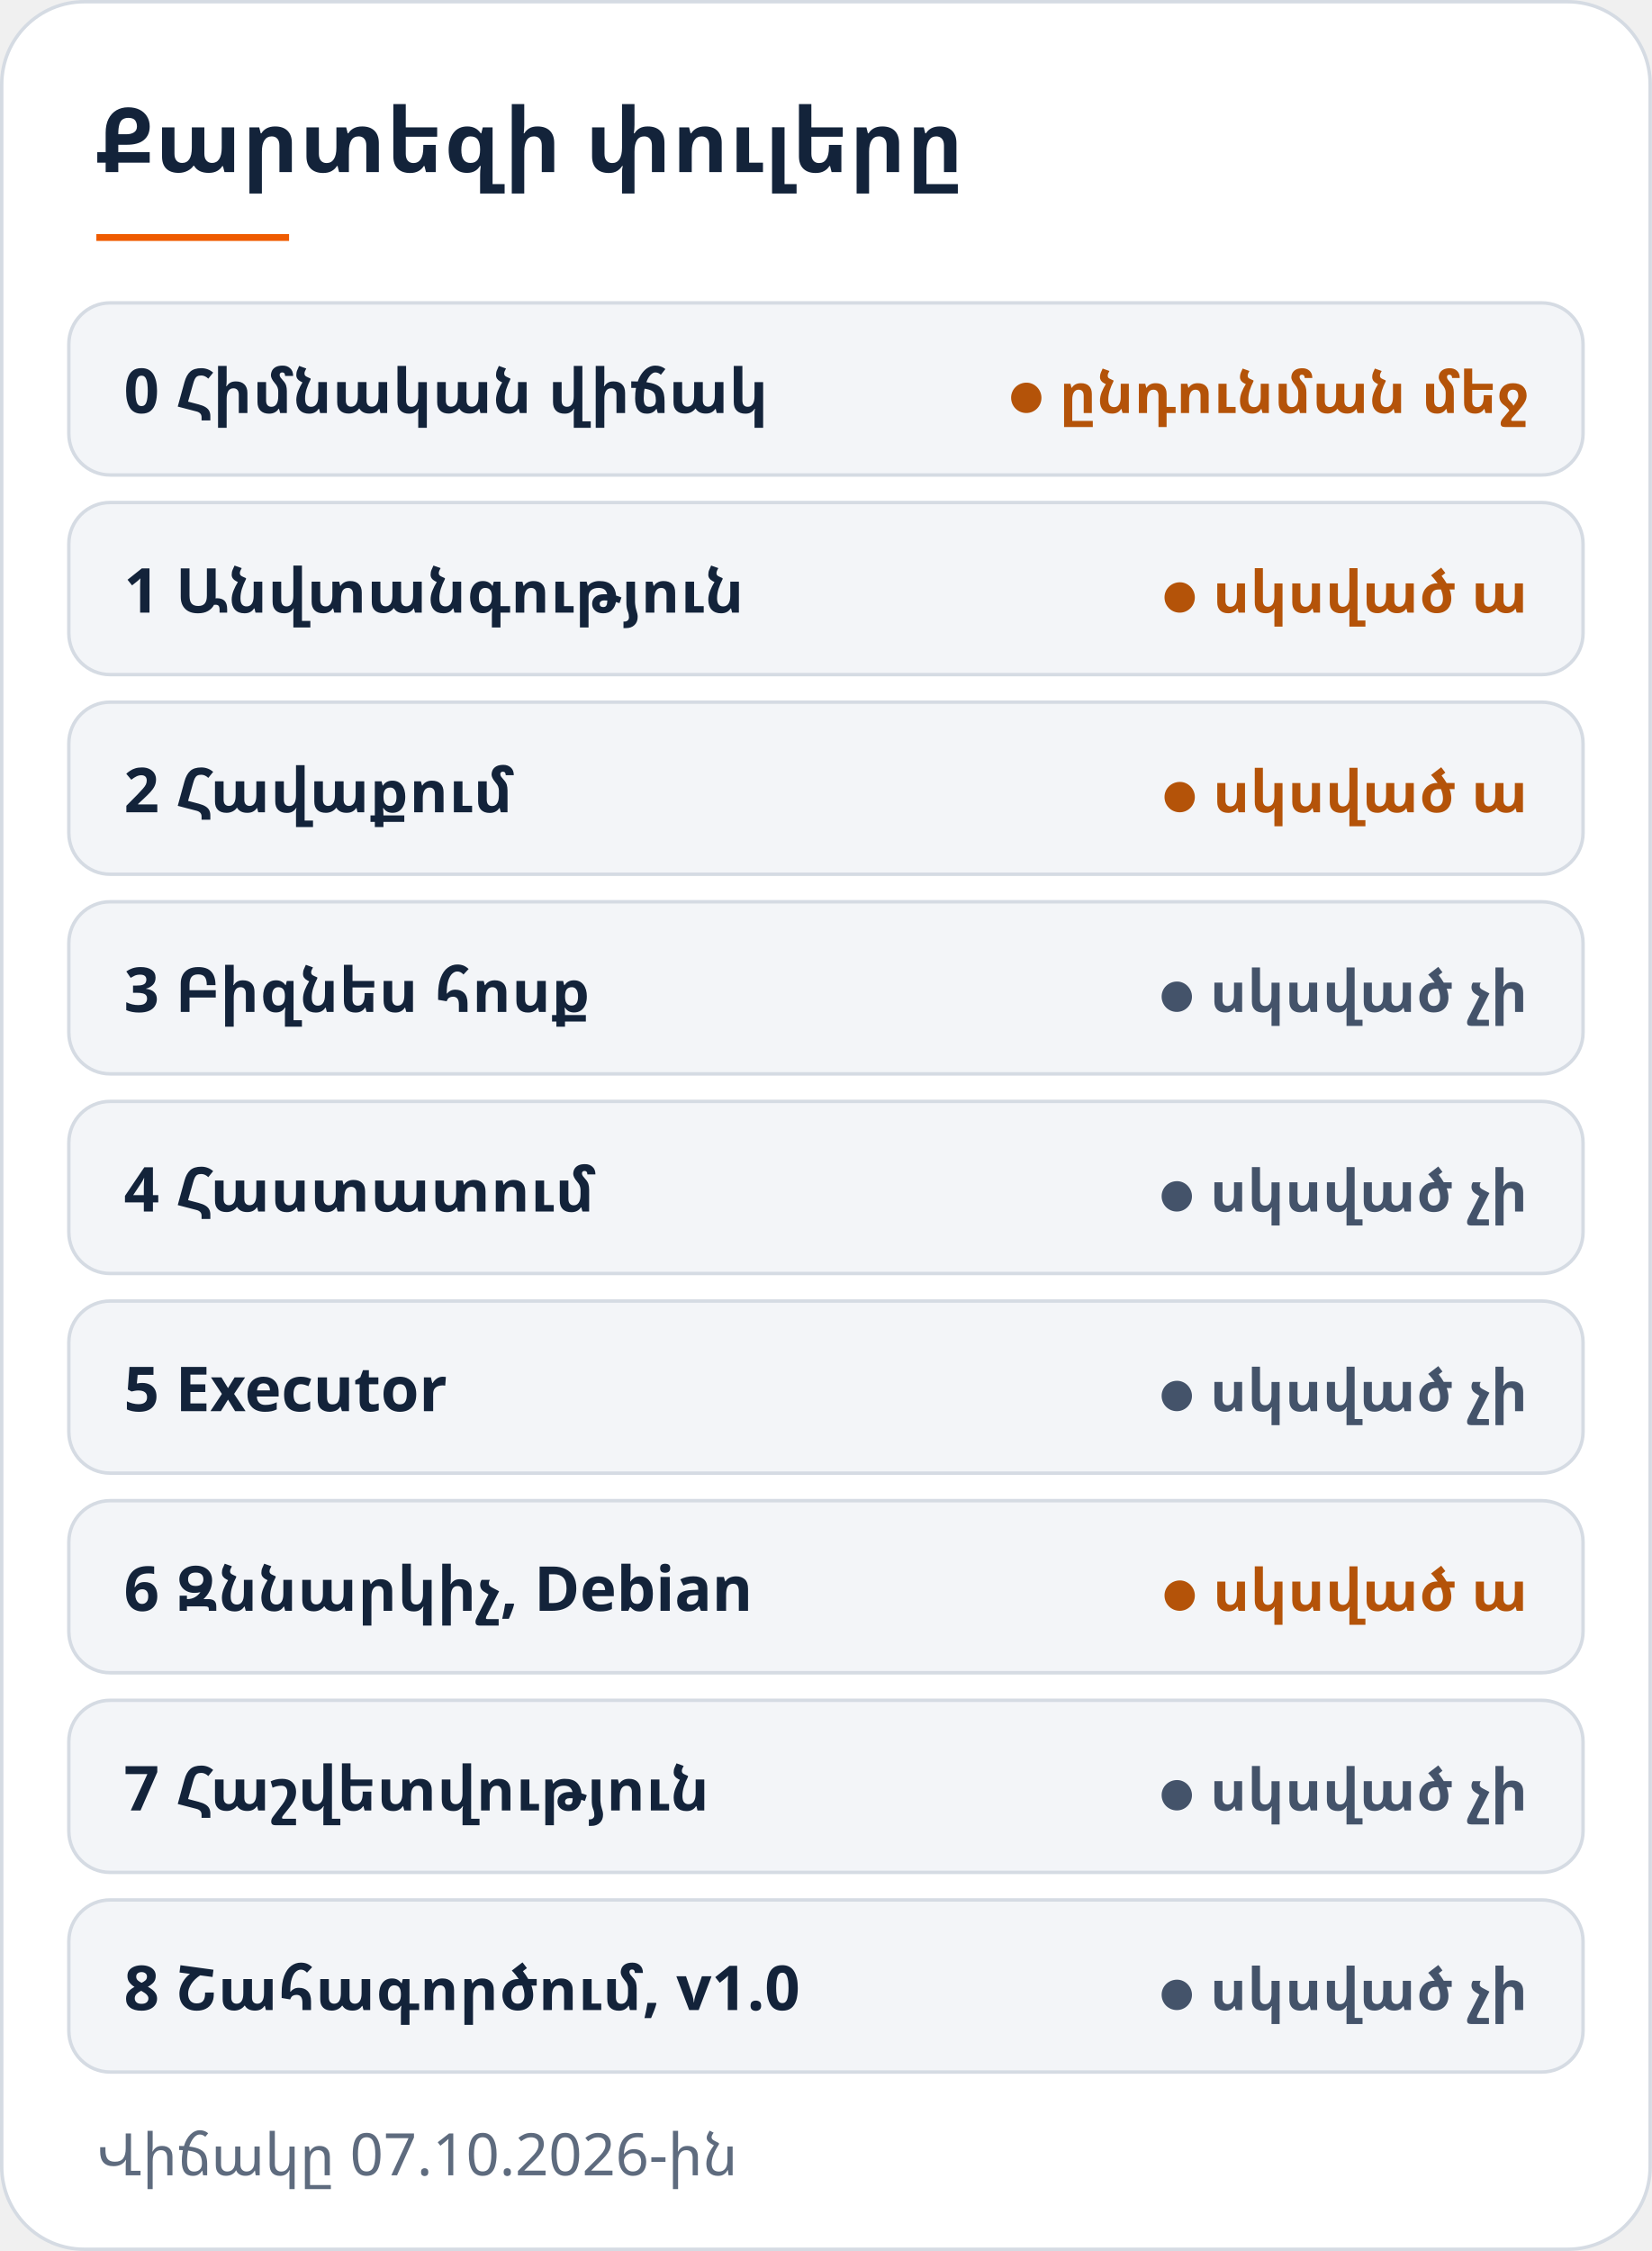
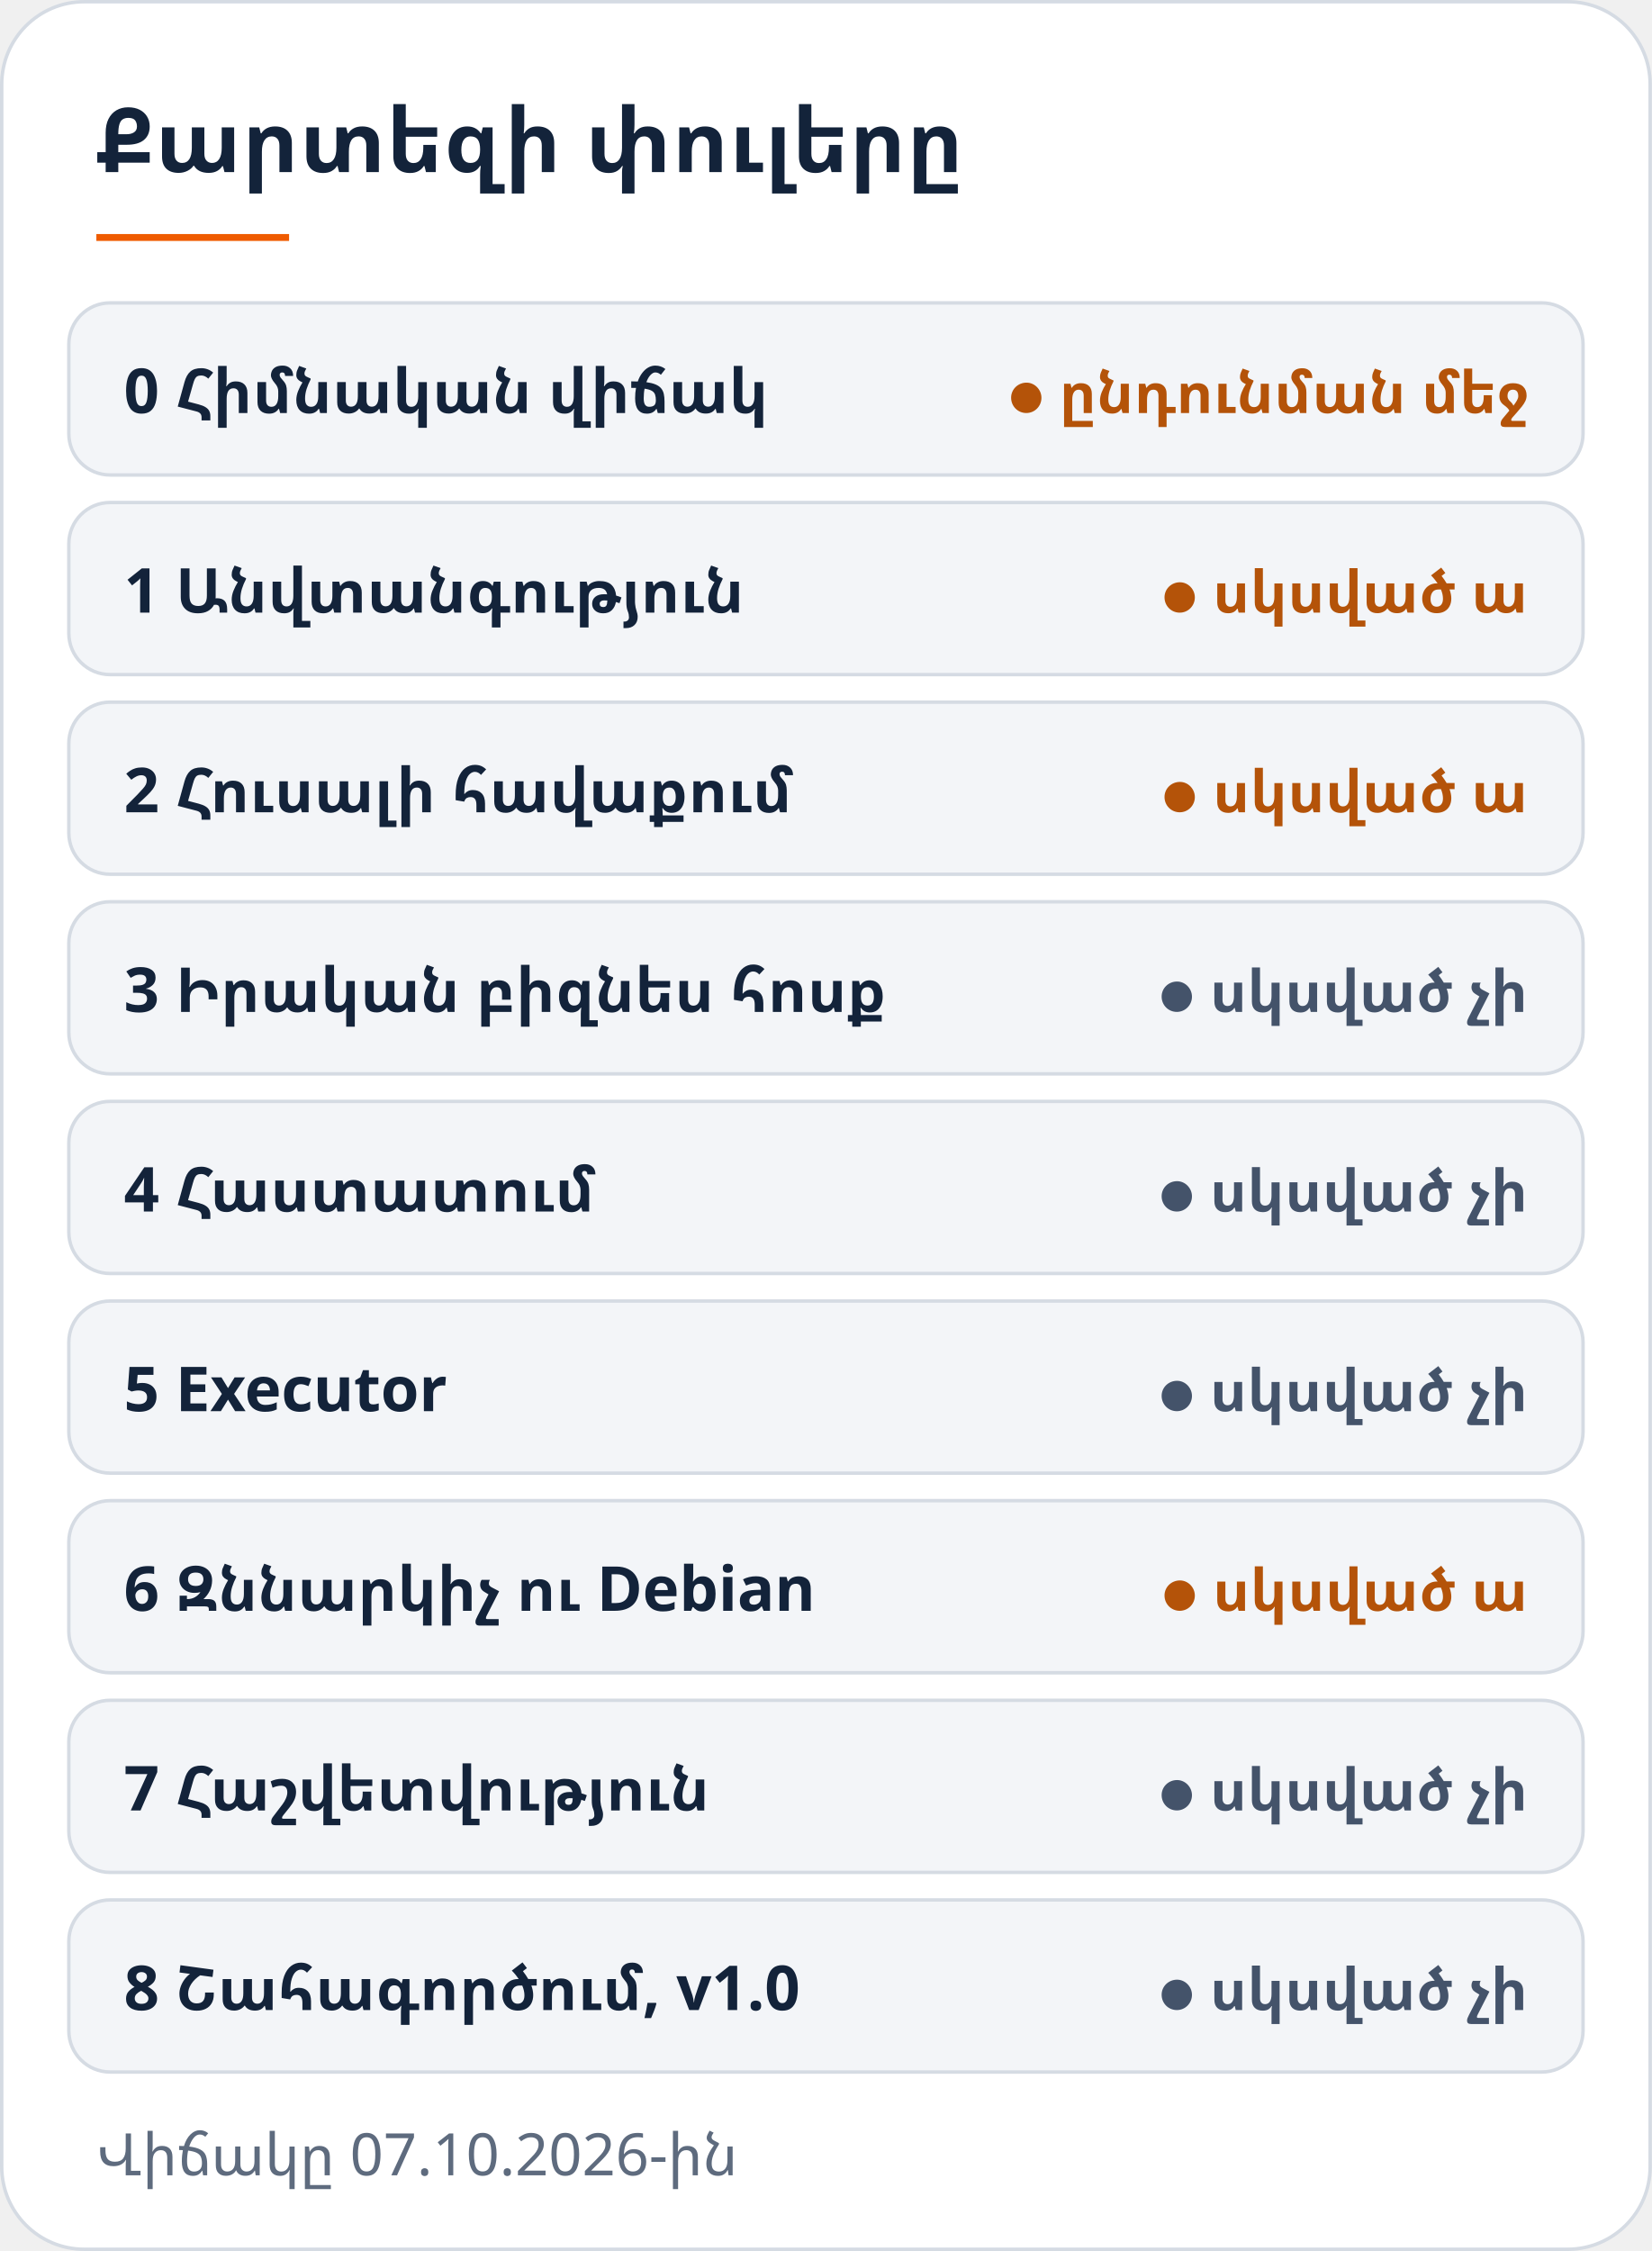
- <svg xmlns="http://www.w3.org/2000/svg" viewBox="0 0 480 654" width="480" height="654" role="img" aria-label="Քարտեզի փուլերը. 0-րդը ընդունման մեջ ա. 1, 2 ու 6-ը սկսված են. 3, 4, 5, 7 ու 8-ը սկսված չեն">
+ <svg xmlns="http://www.w3.org/2000/svg" viewBox="0 0 480 654" width="480" height="654" role="img" aria-label="Քարտեզի փուլերը. 0-րդը ընդունման մեջ ա. 1, 2 ու 6-ը սկսված են. 3, 4, 5, 7 ու 8-ը սկսված չեն։ Մանրամասները՝ ներքևի ցանկում։">
  <rect x="0.5" y="0.5" width="479.0" height="653.0" rx="24" fill="#FFFFFF" stroke="#D5DBE3" stroke-width="1" />
  <text x="28.0" y="50.0" font-family="-apple-system,BlinkMacSystemFont,'Segoe UI','Noto Sans','Noto Sans Armenian',Helvetica,Arial,sans-serif" font-size="26" font-weight="700" fill="#13233A" text-anchor="start">Քարտեզի փուլերը</text>
  <rect x="28" y="68" width="56" height="2" fill="#EF5B00" />
  <rect x="20.0" y="88.0" width="440.0" height="50.0" rx="12" fill="#F3F5F8" stroke="#D5DBE3" stroke-width="1" />
-   <text x="36.0" y="120.0" font-family="-apple-system,BlinkMacSystemFont,'Segoe UI','Noto Sans','Noto Sans Armenian',Helvetica,Arial,sans-serif" font-size="18" font-weight="600" fill="#13233A" text-anchor="start">0  Հիմնական վիճակ</text>
+   <text x="36.0" y="120.0" font-family="-apple-system,BlinkMacSystemFont,'Segoe UI','Noto Sans','Noto Sans Armenian',Helvetica,Arial,sans-serif" font-size="18" font-weight="600" fill="#13233A" text-anchor="start">0 Հիմնական վիճակ</text>
  <text x="444.0" y="120.0" font-family="-apple-system,BlinkMacSystemFont,'Segoe UI','Noto Sans','Noto Sans Armenian',Helvetica,Arial,sans-serif" font-size="17" font-weight="600" fill="#B45309" text-anchor="end">● ընդունման մեջ</text>
  <rect x="20.0" y="146.0" width="440.0" height="50.0" rx="12" fill="#F3F5F8" stroke="#D5DBE3" stroke-width="1" />
-   <text x="36.0" y="178.0" font-family="-apple-system,BlinkMacSystemFont,'Segoe UI','Noto Sans','Noto Sans Armenian',Helvetica,Arial,sans-serif" font-size="18" font-weight="600" fill="#13233A" text-anchor="start">1  Անվտանգություն</text>
+   <text x="36.0" y="178.0" font-family="-apple-system,BlinkMacSystemFont,'Segoe UI','Noto Sans','Noto Sans Armenian',Helvetica,Arial,sans-serif" font-size="18" font-weight="600" fill="#13233A" text-anchor="start">1 Անվտանգություն</text>
  <text x="444.0" y="178.0" font-family="-apple-system,BlinkMacSystemFont,'Segoe UI','Noto Sans','Noto Sans Armenian',Helvetica,Arial,sans-serif" font-size="17" font-weight="600" fill="#B45309" text-anchor="end">● սկսված ա</text>
  <rect x="20.0" y="204.0" width="440.0" height="50.0" rx="12" fill="#F3F5F8" stroke="#D5DBE3" stroke-width="1" />
-   <text x="36.0" y="236.0" font-family="-apple-system,BlinkMacSystemFont,'Segoe UI','Noto Sans','Noto Sans Armenian',Helvetica,Arial,sans-serif" font-size="18" font-weight="600" fill="#13233A" text-anchor="start">2  Հավաքում</text>
+   <text x="36.0" y="236.0" font-family="-apple-system,BlinkMacSystemFont,'Segoe UI','Noto Sans','Noto Sans Armenian',Helvetica,Arial,sans-serif" font-size="18" font-weight="600" fill="#13233A" text-anchor="start">2 Հուսալի հավաքում</text>
  <text x="444.0" y="236.0" font-family="-apple-system,BlinkMacSystemFont,'Segoe UI','Noto Sans','Noto Sans Armenian',Helvetica,Arial,sans-serif" font-size="17" font-weight="600" fill="#B45309" text-anchor="end">● սկսված ա</text>
  <rect x="20.0" y="262.0" width="440.0" height="50.0" rx="12" fill="#F3F5F8" stroke="#D5DBE3" stroke-width="1" />
-   <text x="36.0" y="294.0" font-family="-apple-system,BlinkMacSystemFont,'Segoe UI','Noto Sans','Noto Sans Armenian',Helvetica,Arial,sans-serif" font-size="18" font-weight="600" fill="#13233A" text-anchor="start">3  Բիզնես հոսք</text>
+   <text x="36.0" y="294.0" font-family="-apple-system,BlinkMacSystemFont,'Segoe UI','Noto Sans','Noto Sans Armenian',Helvetica,Arial,sans-serif" font-size="18" font-weight="600" fill="#13233A" text-anchor="start">3 Իրական բիզնես հոսք</text>
  <text x="444.0" y="294.0" font-family="-apple-system,BlinkMacSystemFont,'Segoe UI','Noto Sans','Noto Sans Armenian',Helvetica,Arial,sans-serif" font-size="17" font-weight="600" fill="#44536A" text-anchor="end">● սկսված չի</text>
  <rect x="20.0" y="320.0" width="440.0" height="50.0" rx="12" fill="#F3F5F8" stroke="#D5DBE3" stroke-width="1" />
-   <text x="36.0" y="352.0" font-family="-apple-system,BlinkMacSystemFont,'Segoe UI','Noto Sans','Noto Sans Armenian',Helvetica,Arial,sans-serif" font-size="18" font-weight="600" fill="#13233A" text-anchor="start">4  Հաստատում</text>
+   <text x="36.0" y="352.0" font-family="-apple-system,BlinkMacSystemFont,'Segoe UI','Noto Sans','Noto Sans Armenian',Helvetica,Arial,sans-serif" font-size="18" font-weight="600" fill="#13233A" text-anchor="start">4 Հաստատում</text>
  <text x="444.0" y="352.0" font-family="-apple-system,BlinkMacSystemFont,'Segoe UI','Noto Sans','Noto Sans Armenian',Helvetica,Arial,sans-serif" font-size="17" font-weight="600" fill="#44536A" text-anchor="end">● սկսված չի</text>
  <rect x="20.0" y="378.0" width="440.0" height="50.0" rx="12" fill="#F3F5F8" stroke="#D5DBE3" stroke-width="1" />
-   <text x="36.0" y="410.0" font-family="-apple-system,BlinkMacSystemFont,'Segoe UI','Noto Sans','Noto Sans Armenian',Helvetica,Arial,sans-serif" font-size="18" font-weight="600" fill="#13233A" text-anchor="start">5  Executor</text>
+   <text x="36.0" y="410.0" font-family="-apple-system,BlinkMacSystemFont,'Segoe UI','Noto Sans','Noto Sans Armenian',Helvetica,Arial,sans-serif" font-size="18" font-weight="600" fill="#13233A" text-anchor="start">5 Executor</text>
  <text x="444.0" y="410.0" font-family="-apple-system,BlinkMacSystemFont,'Segoe UI','Noto Sans','Noto Sans Armenian',Helvetica,Arial,sans-serif" font-size="17" font-weight="600" fill="#44536A" text-anchor="end">● սկսված չի</text>
  <rect x="20.0" y="436.0" width="440.0" height="50.0" rx="12" fill="#F3F5F8" stroke="#D5DBE3" stroke-width="1" />
-   <text x="36.0" y="468.0" font-family="-apple-system,BlinkMacSystemFont,'Segoe UI','Noto Sans','Noto Sans Armenian',Helvetica,Arial,sans-serif" font-size="18" font-weight="600" fill="#13233A" text-anchor="start">6  Զննարկիչ, Debian</text>
+   <text x="36.0" y="468.0" font-family="-apple-system,BlinkMacSystemFont,'Segoe UI','Noto Sans','Noto Sans Armenian',Helvetica,Arial,sans-serif" font-size="18" font-weight="600" fill="#13233A" text-anchor="start">6 Զննարկիչ ու Debian</text>
  <text x="444.0" y="468.0" font-family="-apple-system,BlinkMacSystemFont,'Segoe UI','Noto Sans','Noto Sans Armenian',Helvetica,Arial,sans-serif" font-size="17" font-weight="600" fill="#B45309" text-anchor="end">● սկսված ա</text>
  <rect x="20.0" y="494.0" width="440.0" height="50.0" rx="12" fill="#F3F5F8" stroke="#D5DBE3" stroke-width="1" />
-   <text x="36.0" y="526.0" font-family="-apple-system,BlinkMacSystemFont,'Segoe UI','Noto Sans','Noto Sans Armenian',Helvetica,Arial,sans-serif" font-size="18" font-weight="600" fill="#13233A" text-anchor="start">7  Հաշվետվություն</text>
+   <text x="36.0" y="526.0" font-family="-apple-system,BlinkMacSystemFont,'Segoe UI','Noto Sans','Noto Sans Armenian',Helvetica,Arial,sans-serif" font-size="18" font-weight="600" fill="#13233A" text-anchor="start">7 Հաշվետվություն</text>
  <text x="444.0" y="526.0" font-family="-apple-system,BlinkMacSystemFont,'Segoe UI','Noto Sans','Noto Sans Armenian',Helvetica,Arial,sans-serif" font-size="17" font-weight="600" fill="#44536A" text-anchor="end">● սկսված չի</text>
  <rect x="20.0" y="552.0" width="440.0" height="50.0" rx="12" fill="#F3F5F8" stroke="#D5DBE3" stroke-width="1" />
-   <text x="36.0" y="584.0" font-family="-apple-system,BlinkMacSystemFont,'Segoe UI','Noto Sans','Noto Sans Armenian',Helvetica,Arial,sans-serif" font-size="18" font-weight="600" fill="#13233A" text-anchor="start">8  Շահագործում, v1.0</text>
+   <text x="36.0" y="584.0" font-family="-apple-system,BlinkMacSystemFont,'Segoe UI','Noto Sans','Noto Sans Armenian',Helvetica,Arial,sans-serif" font-size="18" font-weight="600" fill="#13233A" text-anchor="start">8 Շահագործում, v1.0</text>
  <text x="444.0" y="584.0" font-family="-apple-system,BlinkMacSystemFont,'Segoe UI','Noto Sans','Noto Sans Armenian',Helvetica,Arial,sans-serif" font-size="17" font-weight="600" fill="#44536A" text-anchor="end">● սկսված չի</text>
  <text x="28.0" y="632.0" font-family="-apple-system,BlinkMacSystemFont,'Segoe UI','Noto Sans','Noto Sans Armenian',Helvetica,Arial,sans-serif" font-size="17" font-weight="400" fill="#5E6B7E" text-anchor="start">Վիճակը 07.10.2026-ին</text>
</svg>
